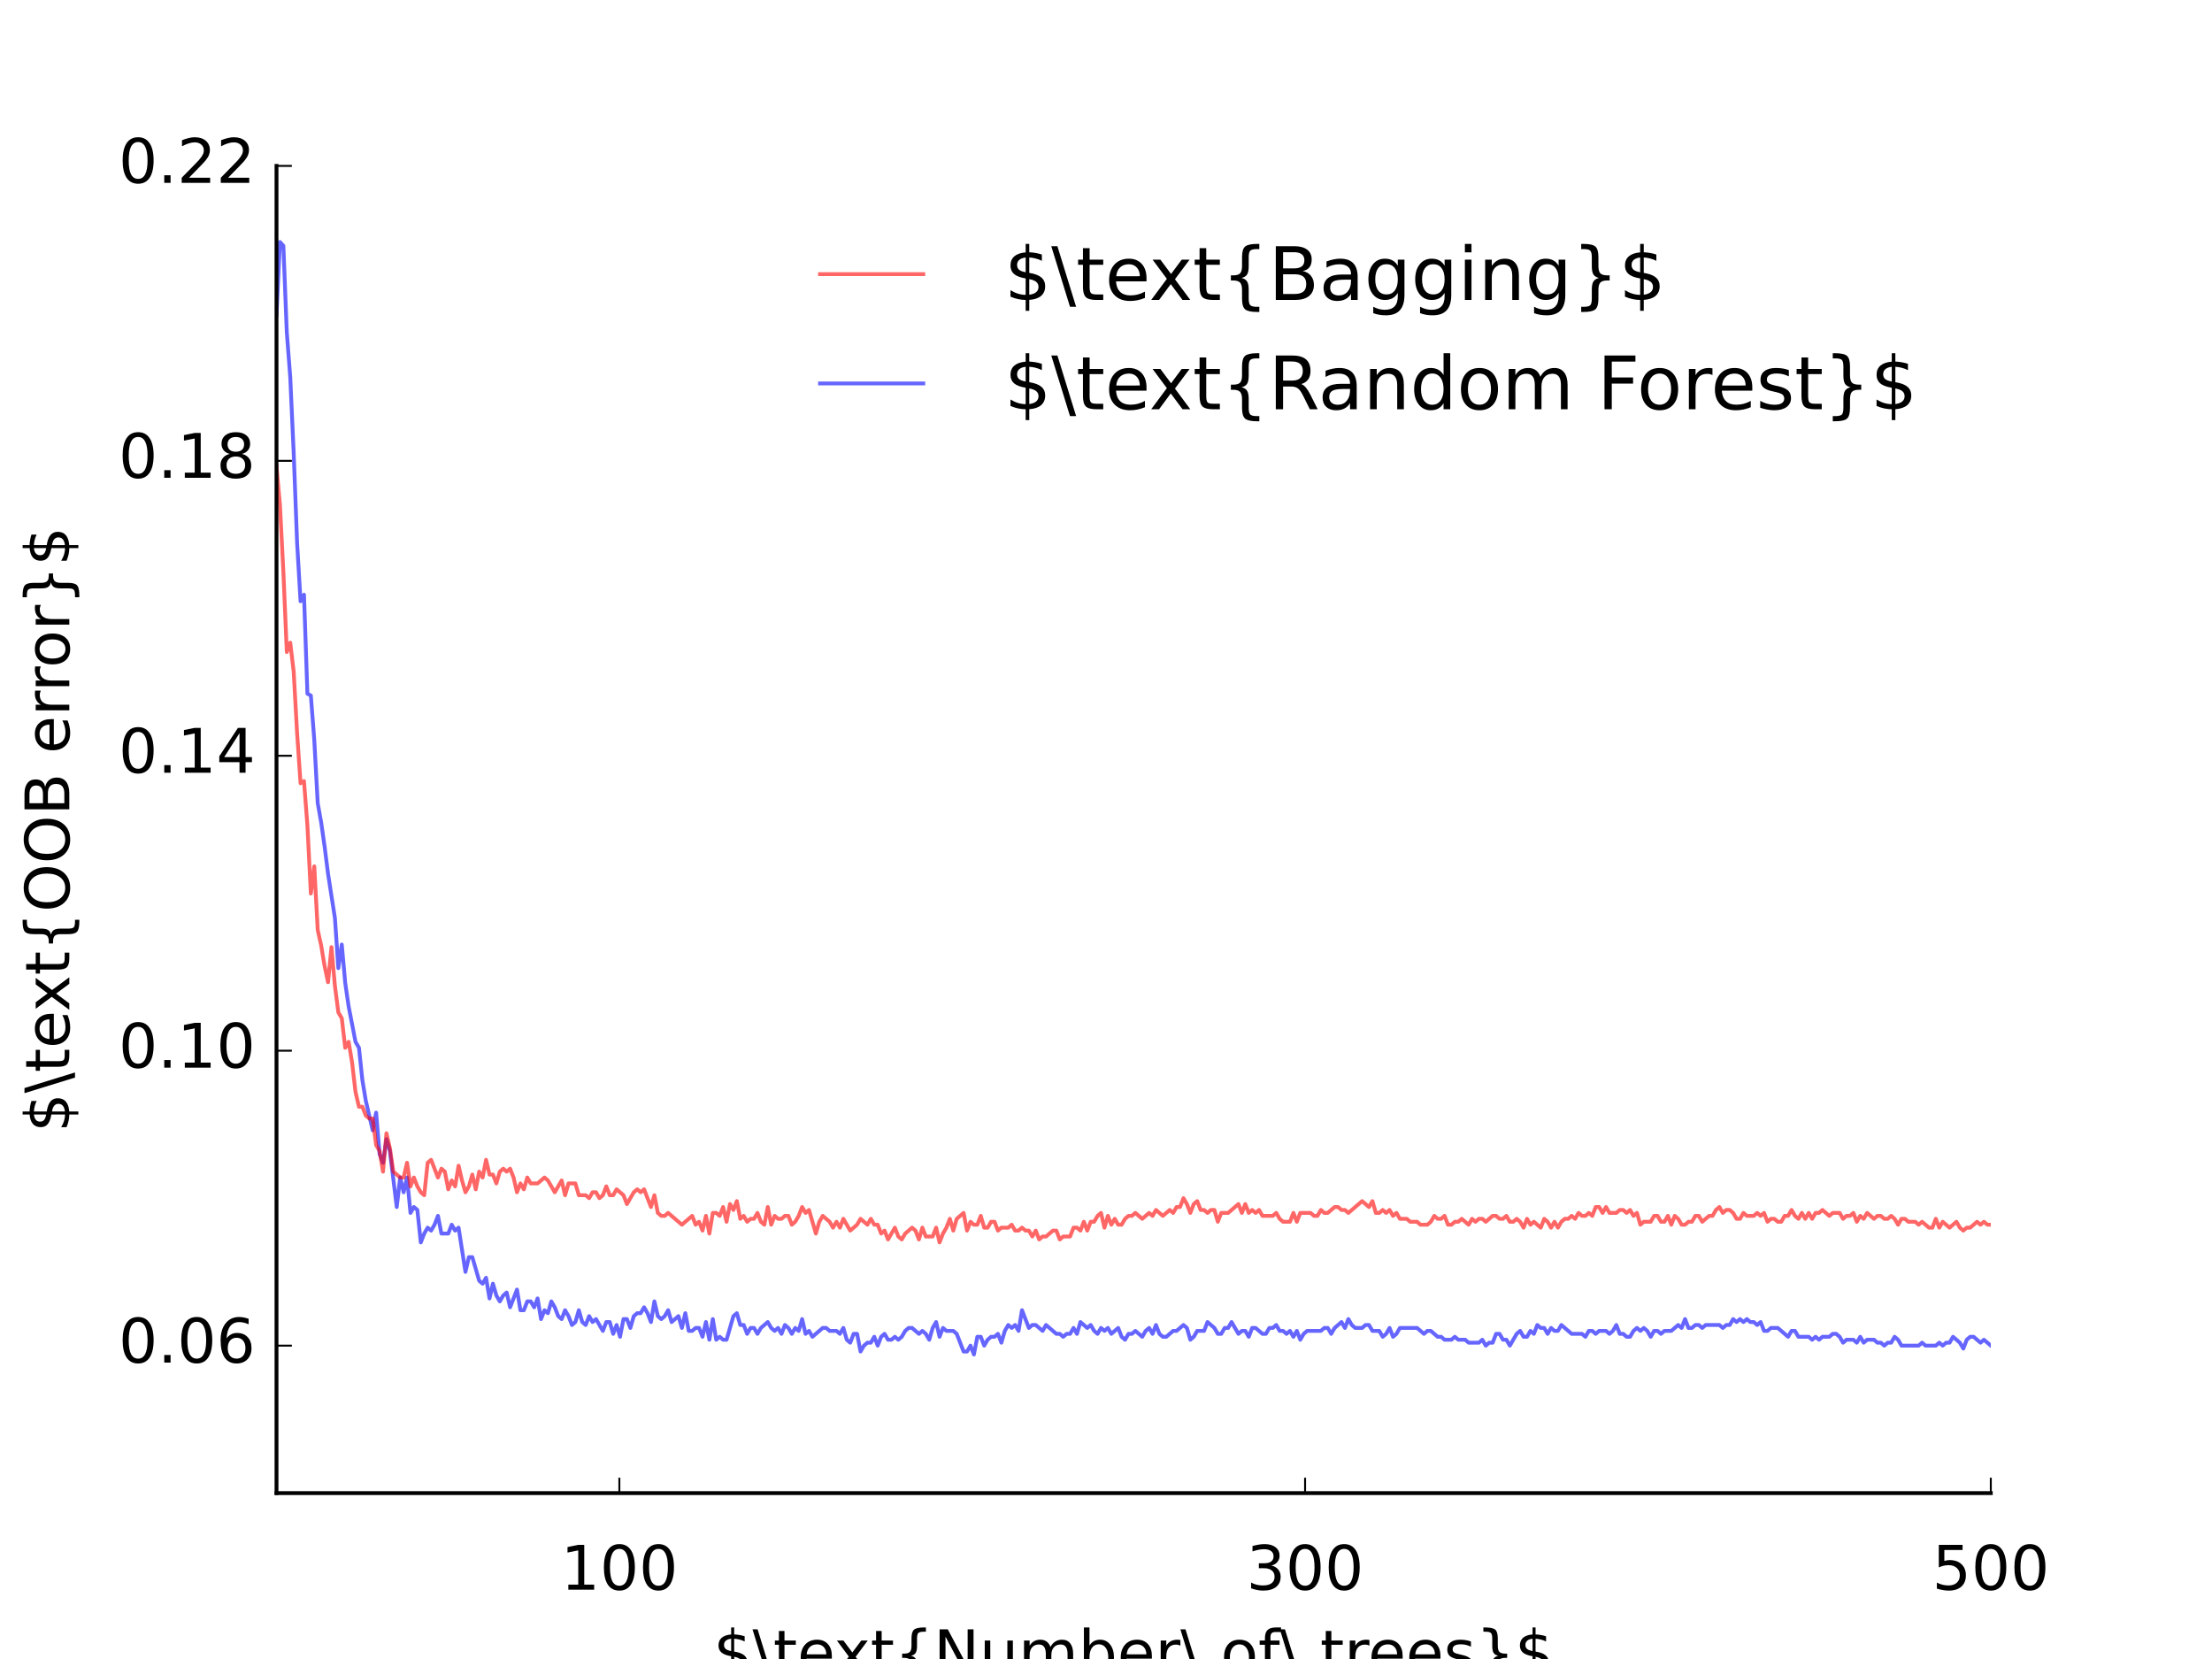
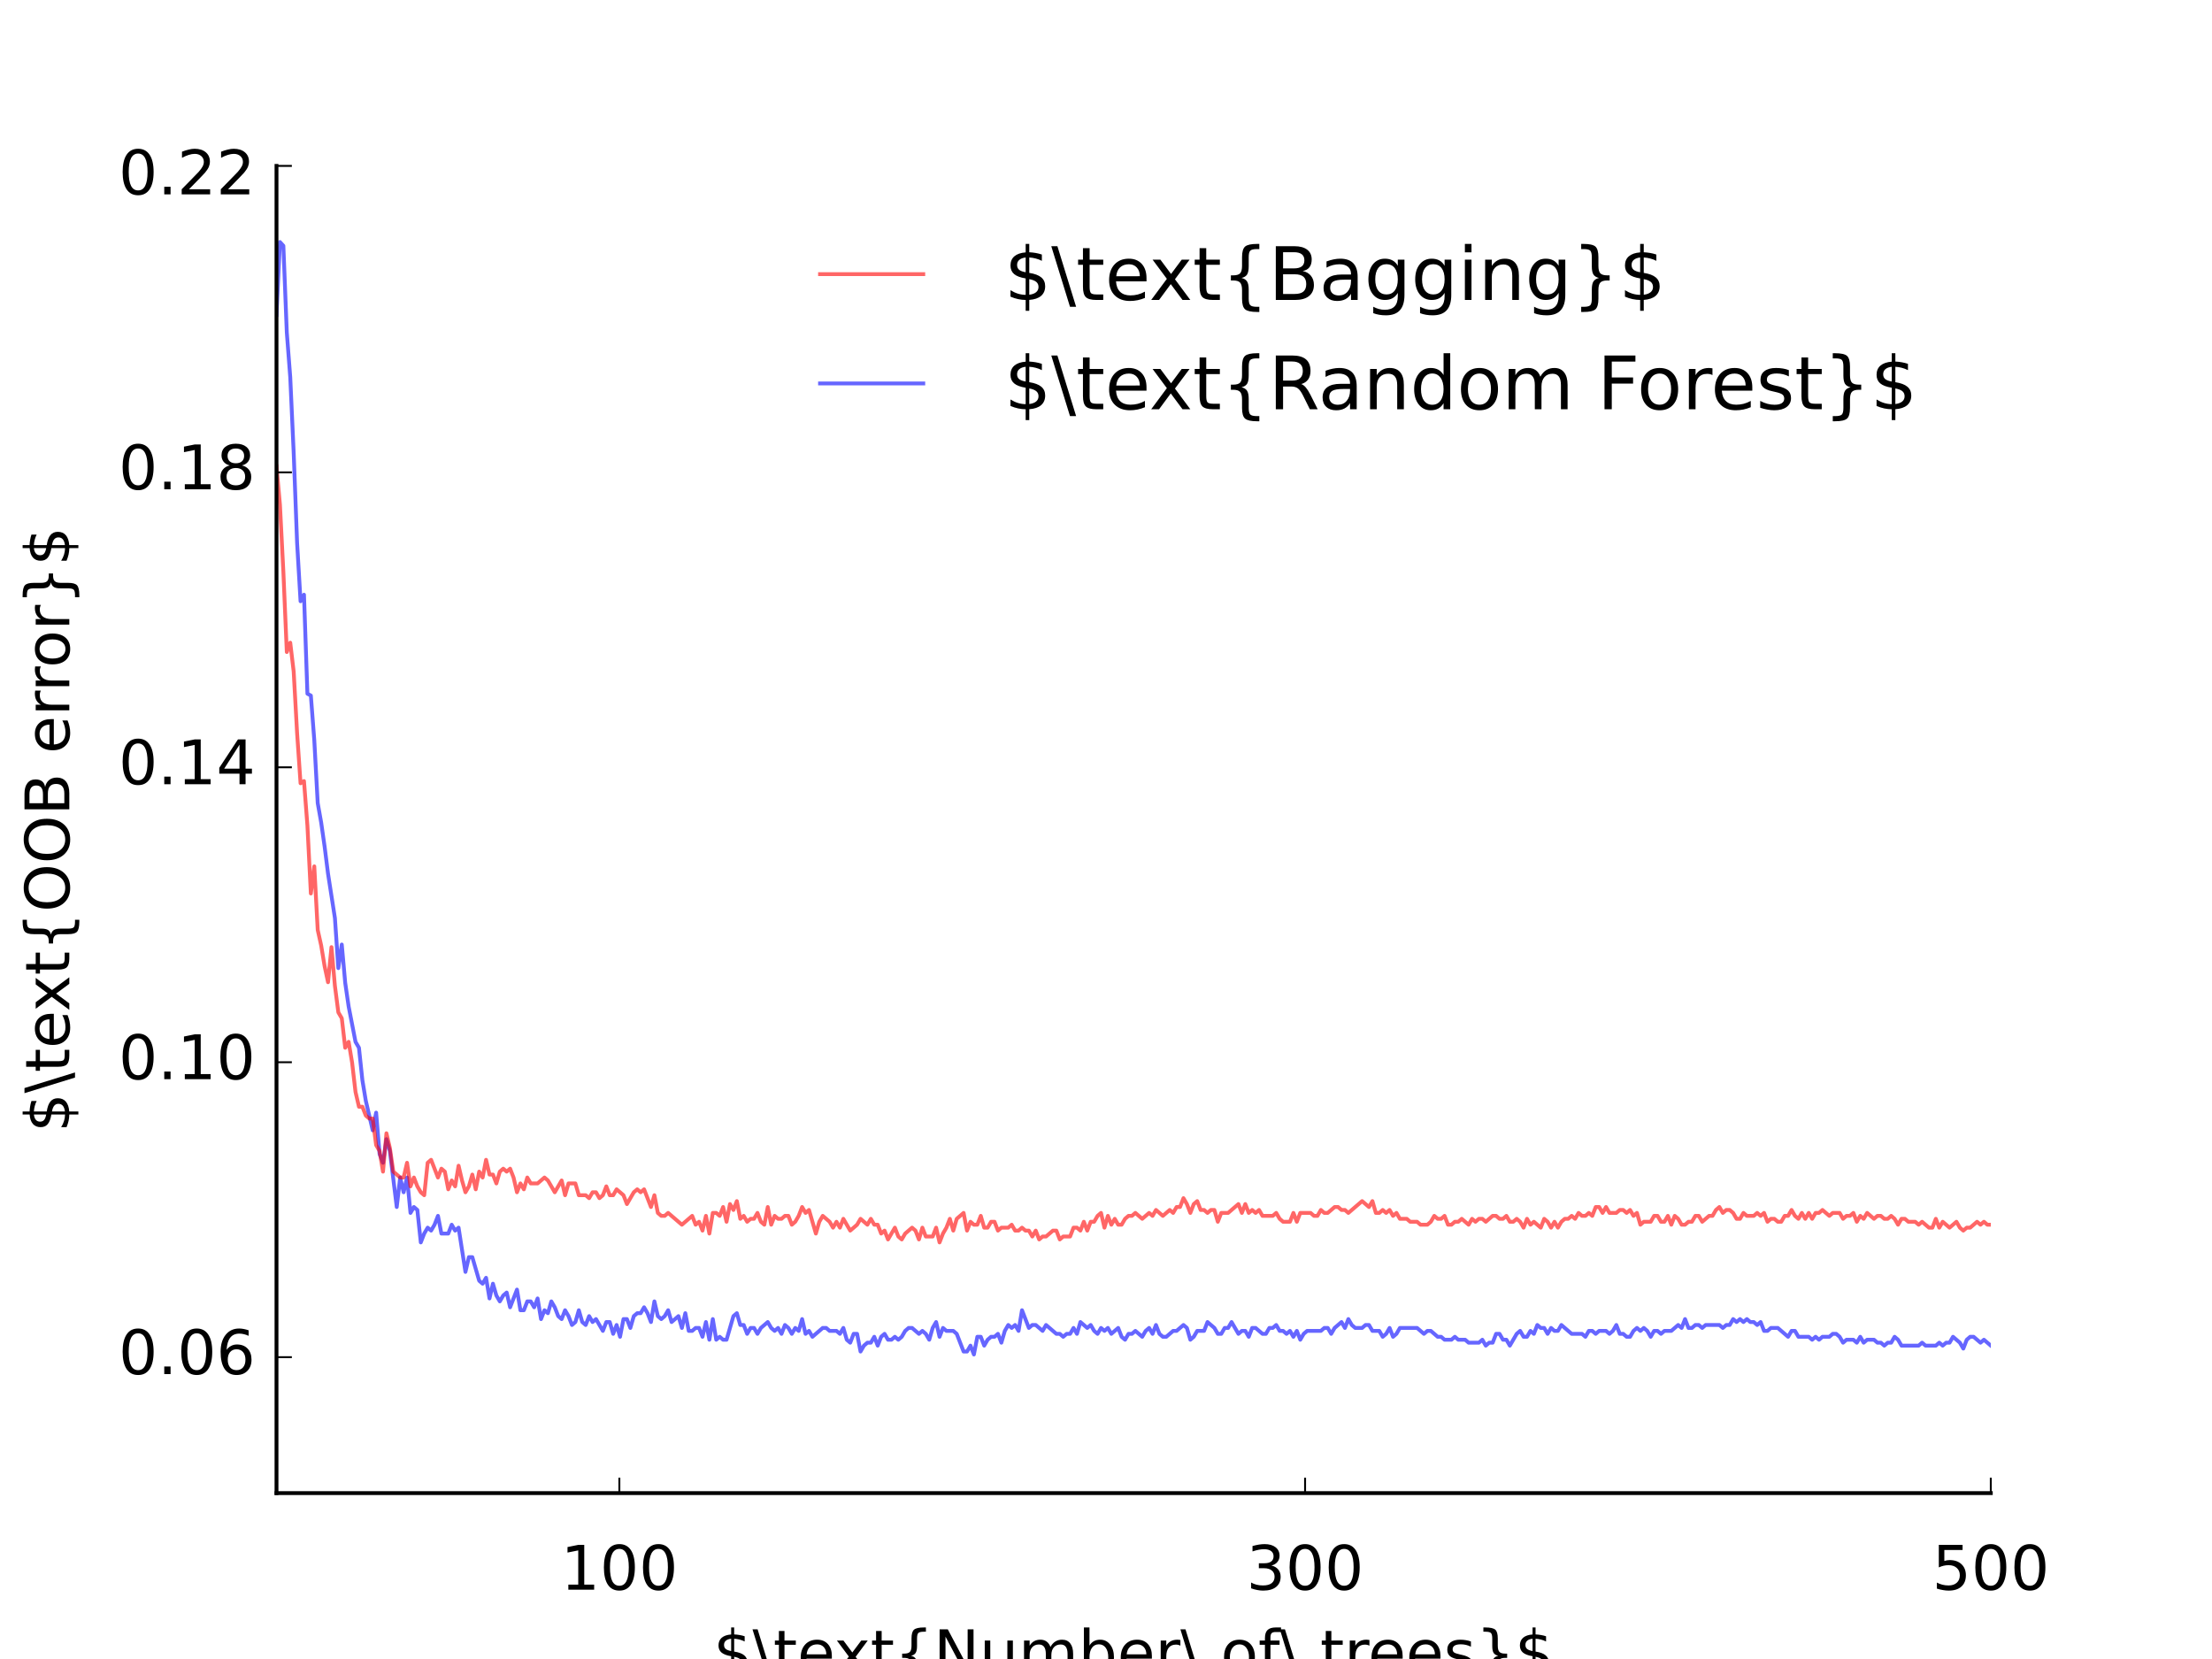
<svg xmlns="http://www.w3.org/2000/svg" height="432pt" version="1.1" viewBox="0 0 576 432" width="576pt" id="svg204">
  <defs id="defs4">
    <style type="text/css" id="style2">
*{stroke-linecap:butt;stroke-linejoin:round;stroke-miterlimit:100000;}
  </style>
  </defs>
  <g id="figure_1">
    <g id="patch_1">
      <path d="M 0 432  L 576 432  L 576 0  L 0 0  z " style="fill:#ffffff;" id="path6" />
    </g>
    <g id="axes_1">
      <g id="patch_2">
        <path d="M 72 388.8  L 518.4 388.8  L 518.4 43.2  L 72 43.2  z " style="fill:#ffffff;" id="path9" />
      </g>
      <g id="line2d_1">
        <path clip-path="url(#pb2434df2c7)" d="M 72 82.015  L 72.895 63.019  L 73.789 64.004  L 74.684 86.58  L 75.578 98.214  L 76.473 117.858  L 77.368 141.444  L 78.262 156.562  L 79.157 154.862  L 80.051 180.636  L 80.946 181.127  L 81.84 192.75  L 82.735 209.138  L 83.63 214.162  L 84.524 220.412  L 85.419 227.52  L 87.208 239.04  L 88.103 252.096  L 88.997 245.952  L 89.892 255.936  L 90.786 262.08  L 92.576 271.296  L 93.47 272.832  L 94.365 281.28  L 95.259 286.656  L 97.048 294.336  L 97.943 289.728  L 98.838 300.48  L 99.732 302.784  L 100.627 296.64  L 101.521 299.712  L 103.311 314.304  L 104.205 306.624  L 105.1 310.464  L 105.994 306.624  L 106.889 315.84  L 107.784 314.304  L 108.678 315.072  L 109.573 323.52  L 110.467 321.216  L 111.362 319.68  L 112.257 320.448  L 113.151 318.912  L 114.046 316.608  L 114.94 321.216  L 116.729 321.216  L 117.624 318.912  L 118.519 320.448  L 119.413 319.68  L 121.202 331.2  L 122.097 327.36  L 122.992 327.36  L 124.781 333.504  L 125.675 334.272  L 126.57 332.736  L 127.465 338.112  L 128.359 334.272  L 129.254 337.344  L 130.148 338.88  L 131.043 337.344  L 131.937 336.576  L 132.832 340.416  L 134.621 335.808  L 135.516 341.184  L 136.41 341.184  L 137.305 338.88  L 138.2 338.88  L 139.094 340.416  L 139.989 338.112  L 140.883 343.488  L 141.778 341.184  L 142.673 341.952  L 143.567 338.88  L 144.462 340.416  L 145.356 342.72  L 146.251 343.488  L 147.145 341.184  L 148.04 342.72  L 148.935 345.024  L 149.829 344.256  L 150.724 341.184  L 151.618 344.256  L 152.513 345.024  L 153.408 342.72  L 154.302 344.256  L 155.197 343.488  L 156.986 346.56  L 157.881 344.256  L 158.775 344.256  L 159.67 347.328  L 160.564 345.024  L 161.459 348.096  L 162.354 343.488  L 163.248 343.488  L 164.143 345.792  L 165.037 342.72  L 165.932 341.952  L 166.826 341.952  L 167.721 340.416  L 168.616 341.952  L 169.51 344.256  L 170.405 338.88  L 171.299 342.72  L 172.194 343.488  L 173.089 342.72  L 173.983 341.184  L 174.878 344.256  L 176.667 342.72  L 177.562 345.792  L 178.456 341.952  L 179.351 346.56  L 180.245 346.56  L 181.14 345.792  L 182.034 345.792  L 182.929 348.096  L 183.824 344.256  L 184.718 348.864  L 185.613 343.488  L 186.507 348.864  L 187.402 348.096  L 188.297 348.864  L 189.191 348.864  L 190.98 342.72  L 191.875 341.952  L 192.77 345.024  L 193.664 345.024  L 194.559 347.328  L 195.453 345.792  L 196.348 345.792  L 197.242 347.328  L 198.137 345.792  L 199.926 344.256  L 200.821 345.792  L 201.715 346.56  L 202.61 345.792  L 203.505 347.328  L 204.399 345.024  L 205.294 345.792  L 206.188 347.328  L 207.083 345.792  L 207.978 346.56  L 208.872 343.488  L 209.767 347.328  L 210.661 346.56  L 211.556 348.096  L 214.24 345.792  L 215.134 345.792  L 216.029 346.56  L 217.818 346.56  L 218.713 347.328  L 219.607 345.792  L 220.502 348.864  L 221.396 349.632  L 222.291 347.328  L 223.186 347.328  L 224.08 351.936  L 224.975 350.4  L 225.869 349.632  L 226.764 349.632  L 227.659 348.096  L 228.553 350.4  L 229.448 348.096  L 230.342 347.328  L 231.237 348.864  L 232.131 348.864  L 233.026 348.096  L 233.921 348.864  L 234.815 348.096  L 235.71 346.56  L 236.604 345.792  L 237.499 345.792  L 239.288 347.328  L 240.183 346.56  L 241.077 347.328  L 241.972 348.864  L 242.867 345.792  L 243.761 344.256  L 244.656 348.096  L 245.55 345.792  L 246.445 346.56  L 248.234 346.56  L 249.129 347.328  L 250.918 351.936  L 251.812 351.936  L 252.707 350.4  L 253.602 352.704  L 254.496 348.096  L 255.391 348.096  L 256.285 350.4  L 257.18 348.864  L 258.075 348.096  L 258.969 348.096  L 259.864 347.328  L 260.758 349.632  L 261.653 346.56  L 262.547 345.024  L 263.442 345.792  L 264.337 345.024  L 265.231 346.56  L 266.126 341.184  L 267.915 345.792  L 268.81 345.024  L 269.704 345.024  L 271.493 346.56  L 272.388 345.024  L 275.072 347.328  L 275.966 347.328  L 276.861 348.096  L 277.756 347.328  L 278.65 347.328  L 279.545 345.792  L 280.439 347.328  L 281.334 344.256  L 283.123 345.792  L 284.018 345.024  L 284.912 346.56  L 285.807 347.328  L 286.701 345.792  L 287.596 346.56  L 288.491 345.792  L 289.385 347.328  L 291.174 345.792  L 292.069 348.096  L 292.964 348.864  L 293.858 347.328  L 294.753 347.328  L 295.647 346.56  L 297.436 348.096  L 298.331 346.56  L 299.226 345.792  L 300.12 347.328  L 301.015 345.024  L 301.909 347.328  L 302.804 348.096  L 303.699 348.096  L 305.488 346.56  L 306.382 346.56  L 308.172 345.024  L 309.066 345.792  L 309.961 348.864  L 310.855 348.096  L 311.75 346.56  L 313.539 346.56  L 314.434 344.256  L 316.223 345.792  L 317.117 347.328  L 318.012 347.328  L 318.907 345.792  L 319.801 345.792  L 320.696 344.256  L 322.485 347.328  L 323.38 346.56  L 324.274 346.56  L 325.169 348.096  L 326.063 345.792  L 326.958 345.792  L 328.747 347.328  L 329.642 347.328  L 330.536 345.792  L 331.431 345.792  L 332.325 345.024  L 333.22 346.56  L 334.115 346.56  L 335.009 347.328  L 335.904 346.56  L 336.798 348.096  L 337.693 346.56  L 338.588 348.864  L 339.482 347.328  L 340.377 346.56  L 343.955 346.56  L 344.85 345.792  L 345.744 345.792  L 346.639 347.328  L 347.533 345.792  L 349.323 344.256  L 350.217 345.792  L 351.112 343.488  L 352.006 345.024  L 352.901 345.792  L 354.69 345.792  L 355.585 345.024  L 356.479 345.024  L 357.374 346.56  L 359.163 346.56  L 360.058 348.096  L 360.952 347.328  L 361.847 345.792  L 362.741 348.096  L 363.636 347.328  L 364.531 345.792  L 369.004 345.792  L 370.793 347.328  L 371.687 346.56  L 372.582 346.56  L 374.371 348.096  L 375.266 348.096  L 376.16 348.864  L 377.949 348.864  L 378.844 348.096  L 379.739 348.864  L 381.528 348.864  L 382.422 349.632  L 385.106 349.632  L 386.001 348.864  L 386.895 350.4  L 387.79 349.632  L 388.685 349.632  L 389.579 347.328  L 390.474 347.328  L 391.368 348.864  L 392.263 348.864  L 393.158 350.4  L 394.947 347.328  L 395.841 346.56  L 396.736 348.096  L 397.63 348.096  L 398.525 346.56  L 399.42 347.328  L 400.314 345.024  L 401.209 345.792  L 402.103 345.792  L 402.998 347.328  L 403.893 345.792  L 404.787 346.56  L 405.682 346.56  L 406.576 345.024  L 409.26 347.328  L 411.944 347.328  L 412.838 348.096  L 413.733 346.56  L 414.628 346.56  L 415.522 347.328  L 416.417 346.56  L 418.206 346.56  L 419.101 347.328  L 419.995 346.56  L 420.89 345.024  L 421.784 347.328  L 422.679 347.328  L 423.574 348.096  L 424.468 348.096  L 425.363 346.56  L 426.257 345.792  L 427.152 346.56  L 428.046 345.792  L 428.941 346.56  L 429.836 348.096  L 430.73 346.56  L 431.625 346.56  L 432.519 347.328  L 433.414 346.56  L 435.203 346.56  L 436.992 345.024  L 437.887 345.792  L 438.782 343.488  L 439.676 345.792  L 440.571 345.792  L 441.465 345.024  L 442.36 345.024  L 443.255 345.792  L 444.149 345.024  L 447.727 345.024  L 448.622 345.792  L 449.517 345.024  L 450.411 345.024  L 451.306 343.488  L 452.2 344.256  L 453.095 343.488  L 453.99 344.256  L 454.884 343.488  L 455.779 344.256  L 456.673 344.256  L 457.568 345.024  L 458.463 344.256  L 459.357 346.56  L 460.252 346.56  L 461.146 345.792  L 462.935 345.792  L 465.619 348.096  L 466.514 346.56  L 467.408 346.56  L 468.303 348.096  L 470.987 348.096  L 471.881 348.864  L 472.776 348.096  L 473.671 348.864  L 474.565 348.096  L 476.354 348.096  L 477.249 347.328  L 478.143 347.328  L 479.038 348.096  L 479.933 349.632  L 480.827 348.864  L 482.616 348.864  L 483.511 349.632  L 484.406 348.096  L 485.3 349.632  L 486.195 348.864  L 487.984 348.864  L 488.879 349.632  L 489.773 349.632  L 490.668 350.4  L 491.562 349.632  L 492.457 349.632  L 493.352 348.096  L 494.246 348.864  L 495.141 350.4  L 499.614 350.4  L 500.508 349.632  L 501.403 350.4  L 504.087 350.4  L 504.981 349.632  L 505.876 350.4  L 506.77 349.632  L 507.665 349.632  L 508.56 348.096  L 510.349 349.632  L 511.243 351.168  L 512.138 348.864  L 513.032 348.096  L 513.927 348.096  L 515.716 349.632  L 516.611 348.864  L 518.4 350.4  L 518.4 350.4  " style="fill:none;opacity:0.6;stroke:#0000ff;stroke-linecap:square;" id="path12" />
      </g>
      <g id="line2d_2">
        <path clip-path="url(#pb2434df2c7)" d="M 72 121.41  L 72.895 131.406  L 73.789 148.91  L 74.684 169.786  L 75.578 167.356  L 76.473 174.867  L 77.368 190.97  L 78.262 203.961  L 79.157 203.39  L 80.051 214.996  L 80.946 232.662  L 81.84 225.6  L 82.735 242.165  L 83.63 246.193  L 84.524 251.582  L 85.419 255.768  L 86.313 246.632  L 87.208 256.704  L 88.103 263.616  L 88.997 265.152  L 89.892 272.832  L 90.786 271.296  L 91.681 276.672  L 92.576 284.352  L 93.47 288.192  L 94.365 288.192  L 95.259 290.496  L 96.154 291.264  L 97.048 291.264  L 97.943 298.176  L 98.838 299.712  L 99.732 305.088  L 100.627 295.104  L 101.521 298.944  L 102.416 305.088  L 104.205 306.624  L 105.1 306.624  L 105.994 302.784  L 106.889 308.928  L 107.784 306.624  L 108.678 308.928  L 109.573 310.464  L 110.467 311.232  L 111.362 302.784  L 112.257 302.016  L 114.046 306.624  L 114.94 304.32  L 115.835 305.088  L 116.729 309.696  L 117.624 307.392  L 118.519 308.928  L 119.413 303.552  L 120.308 307.392  L 121.202 310.464  L 122.097 308.928  L 122.992 305.856  L 123.886 309.696  L 124.781 305.088  L 125.675 306.624  L 126.57 302.016  L 127.465 305.856  L 128.359 305.856  L 129.254 308.16  L 130.148 305.088  L 131.043 304.32  L 131.937 305.088  L 132.832 304.32  L 133.727 306.624  L 134.621 310.464  L 135.516 308.16  L 136.41 309.696  L 137.305 306.624  L 138.2 308.16  L 139.989 308.16  L 141.778 306.624  L 142.673 307.392  L 144.462 310.464  L 146.251 307.392  L 147.145 311.232  L 148.04 308.16  L 149.829 308.16  L 150.724 311.232  L 152.513 311.232  L 153.408 312  L 154.302 310.464  L 155.197 310.464  L 156.091 312  L 156.986 311.232  L 157.881 308.928  L 158.775 311.232  L 159.67 311.232  L 160.564 309.696  L 162.354 311.232  L 163.248 313.536  L 165.037 310.464  L 165.932 309.696  L 166.826 310.464  L 167.721 309.696  L 169.51 314.304  L 170.405 311.232  L 171.299 315.84  L 172.194 316.608  L 173.089 316.608  L 173.983 315.84  L 177.562 318.912  L 180.245 316.608  L 181.14 318.912  L 182.034 318.144  L 182.929 320.448  L 183.824 316.608  L 184.718 321.216  L 185.613 315.84  L 186.507 315.84  L 187.402 316.608  L 188.297 314.304  L 189.191 318.144  L 190.086 313.536  L 190.98 315.072  L 191.875 312.768  L 192.77 317.376  L 193.664 316.608  L 194.559 318.144  L 195.453 317.376  L 196.348 317.376  L 197.242 315.84  L 198.137 318.144  L 199.032 318.912  L 199.926 314.304  L 200.821 318.912  L 201.715 316.608  L 202.61 317.376  L 203.505 317.376  L 204.399 316.608  L 205.294 316.608  L 206.188 318.912  L 207.083 318.144  L 207.978 316.608  L 208.872 314.304  L 209.767 315.84  L 210.661 315.072  L 212.451 321.216  L 213.345 318.144  L 214.24 316.608  L 216.029 318.144  L 216.923 319.68  L 217.818 318.144  L 218.713 319.68  L 219.607 317.376  L 221.396 320.448  L 223.186 318.912  L 224.08 317.376  L 225.869 318.912  L 226.764 317.376  L 227.659 318.912  L 228.553 318.912  L 229.448 321.216  L 230.342 320.448  L 231.237 322.752  L 233.026 319.68  L 233.921 321.984  L 234.815 322.752  L 235.71 321.216  L 237.499 319.68  L 238.394 320.448  L 239.288 322.752  L 240.183 319.68  L 241.077 321.984  L 242.867 321.984  L 243.761 319.68  L 244.656 323.52  L 245.55 321.216  L 246.445 319.68  L 247.339 317.376  L 248.234 320.448  L 249.129 317.376  L 250.918 315.84  L 251.812 320.448  L 252.707 318.144  L 253.602 318.912  L 254.496 318.912  L 255.391 316.608  L 256.285 319.68  L 257.18 319.68  L 258.075 318.144  L 258.969 318.144  L 259.864 320.448  L 260.758 319.68  L 262.547 319.68  L 263.442 318.912  L 264.337 320.448  L 265.231 320.448  L 266.126 319.68  L 267.02 320.448  L 267.915 320.448  L 268.81 321.984  L 269.704 320.448  L 270.599 322.752  L 271.493 321.984  L 272.388 321.984  L 274.177 320.448  L 275.072 320.448  L 275.966 322.752  L 276.861 321.984  L 278.65 321.984  L 279.545 319.68  L 280.439 319.68  L 281.334 320.448  L 282.228 318.144  L 283.123 320.448  L 284.018 318.144  L 284.912 318.144  L 285.807 316.608  L 286.701 315.84  L 287.596 319.68  L 288.491 316.608  L 289.385 318.912  L 290.28 317.376  L 291.174 318.912  L 292.069 318.912  L 292.964 317.376  L 293.858 316.608  L 294.753 316.608  L 295.647 315.84  L 297.436 317.376  L 299.226 315.84  L 300.12 316.608  L 301.015 315.072  L 302.804 316.608  L 304.593 315.072  L 305.488 315.84  L 306.382 314.304  L 307.277 314.304  L 308.172 312  L 309.066 313.536  L 309.961 315.84  L 310.855 313.536  L 311.75 312.768  L 312.644 315.072  L 313.539 315.072  L 314.434 315.84  L 315.328 315.072  L 316.223 315.072  L 317.117 318.144  L 318.012 315.84  L 319.801 315.84  L 322.485 313.536  L 323.38 315.84  L 324.274 313.536  L 325.169 315.84  L 326.063 315.072  L 326.958 315.84  L 327.853 315.072  L 328.747 316.608  L 331.431 316.608  L 332.325 315.84  L 333.22 317.376  L 334.115 318.144  L 335.904 318.144  L 336.798 315.84  L 337.693 318.144  L 338.588 315.84  L 341.271 315.84  L 342.166 316.608  L 343.061 316.608  L 343.955 315.072  L 344.85 315.84  L 345.744 315.84  L 347.533 314.304  L 348.428 314.304  L 349.323 315.072  L 350.217 315.072  L 351.112 315.84  L 354.69 312.768  L 356.479 314.304  L 357.374 312.768  L 358.269 315.84  L 359.163 315.84  L 360.058 315.072  L 360.952 315.84  L 361.847 315.072  L 362.741 316.608  L 363.636 315.84  L 364.531 317.376  L 366.32 317.376  L 367.214 318.144  L 369.004 318.144  L 369.898 318.912  L 371.687 318.912  L 372.582 318.144  L 373.477 316.608  L 374.371 317.376  L 375.266 317.376  L 376.16 316.608  L 377.055 318.912  L 377.949 318.912  L 378.844 318.144  L 379.739 318.144  L 380.633 317.376  L 382.422 318.912  L 383.317 317.376  L 384.212 318.144  L 385.106 317.376  L 386.001 317.376  L 386.895 318.144  L 388.685 316.608  L 389.579 316.608  L 390.474 317.376  L 391.368 317.376  L 392.263 316.608  L 393.158 318.144  L 394.052 318.144  L 394.947 317.376  L 395.841 318.144  L 396.736 319.68  L 397.63 317.376  L 398.525 318.912  L 399.42 318.144  L 401.209 319.68  L 402.103 317.376  L 402.998 318.144  L 403.893 319.68  L 404.787 318.144  L 405.682 319.68  L 406.576 318.144  L 407.471 317.376  L 408.366 317.376  L 409.26 316.608  L 410.155 317.376  L 411.049 315.84  L 411.944 316.608  L 412.838 316.608  L 413.733 315.84  L 414.628 316.608  L 415.522 314.304  L 416.417 314.304  L 417.311 315.84  L 418.206 314.304  L 419.101 315.84  L 420.89 315.84  L 421.784 315.072  L 422.679 315.072  L 423.574 315.84  L 424.468 315.072  L 425.363 316.608  L 426.257 315.84  L 427.152 318.912  L 428.046 318.144  L 429.836 318.144  L 430.73 316.608  L 431.625 316.608  L 432.519 318.144  L 433.414 318.144  L 434.309 316.608  L 435.203 318.912  L 436.098 316.608  L 436.992 317.376  L 437.887 318.912  L 438.782 318.912  L 439.676 318.144  L 440.571 318.144  L 441.465 316.608  L 442.36 316.608  L 443.255 318.144  L 445.044 316.608  L 445.938 316.608  L 446.833 315.072  L 447.727 314.304  L 448.622 315.84  L 449.517 315.072  L 450.411 315.072  L 451.306 315.84  L 452.2 317.376  L 453.095 317.376  L 453.99 315.84  L 454.884 316.608  L 456.673 316.608  L 457.568 315.84  L 458.463 316.608  L 459.357 315.84  L 460.252 318.144  L 461.146 317.376  L 462.041 317.376  L 462.935 318.144  L 463.83 318.144  L 464.725 316.608  L 465.619 316.608  L 466.514 315.072  L 467.408 316.608  L 468.303 317.376  L 469.198 315.84  L 470.092 317.376  L 470.987 315.84  L 471.881 317.376  L 472.776 315.84  L 473.671 315.84  L 474.565 315.072  L 476.354 316.608  L 477.249 315.84  L 479.038 315.84  L 479.933 317.376  L 480.827 316.608  L 481.722 316.608  L 482.616 315.84  L 483.511 318.144  L 484.406 316.608  L 485.3 317.376  L 486.195 315.84  L 487.984 317.376  L 488.879 316.608  L 489.773 316.608  L 490.668 317.376  L 491.562 317.376  L 492.457 316.608  L 493.352 317.376  L 494.246 318.912  L 495.141 317.376  L 496.035 317.376  L 496.93 318.144  L 498.719 318.144  L 499.614 318.912  L 500.508 318.144  L 502.297 319.68  L 503.192 319.68  L 504.087 317.376  L 504.981 319.68  L 505.876 318.144  L 507.665 319.68  L 509.454 318.144  L 510.349 319.68  L 511.243 320.448  L 512.138 319.68  L 513.032 319.68  L 514.822 318.144  L 515.716 318.912  L 516.611 318.144  L 517.505 318.912  L 518.4 318.912  L 518.4 318.912  " style="fill:none;opacity:0.6;stroke:#ff0000;stroke-linecap:square;" id="path15" />
      </g>
      <g id="patch_3">
        <path d="M 72 388.8  L 518.4 388.8  " style="fill:none;stroke:#000000;stroke-linecap:square;stroke-linejoin:miter;" id="path18" />
      </g>
      <g id="patch_4">
        <path d="M 72 388.8  L 72 43.2  " style="fill:none;stroke:#000000;stroke-linecap:square;stroke-linejoin:miter;" id="path21" />
      </g>
      <g id="matplotlib.axis_1">
        <g id="xtick_2">
          <g id="line2d_4">
            <g id="g38">
              <path style="stroke:#000000;stroke-width:0.5;stroke-linecap:butt;stroke-linejoin:round;stroke-miterlimit:100000" id="use36" d="m 161.28,388.8 v -4" />
            </g>
          </g>
          <g id="text_2" transform="translate(0,9)" style="stroke-linecap:butt;stroke-linejoin:round;stroke-miterlimit:100000">
            <text style="font-style:normal;font-weight:400;font-size:16px;font-family:'Bitstream Vera Sans';text-anchor:middle;stroke-linecap:butt;stroke-linejoin:round;stroke-miterlimit:100000" x="161.28" y="404.957" id="text41">100</text>
          </g>
        </g>
        <g id="xtick_4">
          <g id="line2d_6">
            <g id="g56">
              <path style="stroke:#000000;stroke-width:0.5;stroke-linecap:butt;stroke-linejoin:round;stroke-miterlimit:100000" id="use54" d="m 339.84,388.8 v -4" />
            </g>
          </g>
          <g id="text_4" transform="translate(0,9)" style="stroke-linecap:butt;stroke-linejoin:round;stroke-miterlimit:100000">
            <text style="font-style:normal;font-weight:400;font-size:16px;font-family:'Bitstream Vera Sans';text-anchor:middle;stroke-linecap:butt;stroke-linejoin:round;stroke-miterlimit:100000" x="339.84" y="404.957" id="text59">300</text>
          </g>
        </g>
        <g id="xtick_6">
          <g id="line2d_8">
            <g id="g74">
              <path style="stroke:#000000;stroke-width:0.5;stroke-linecap:butt;stroke-linejoin:round;stroke-miterlimit:100000" id="use72" d="m 518.4,388.8 v -4" />
            </g>
          </g>
          <g id="text_6" transform="translate(0,9)" style="stroke-linecap:butt;stroke-linejoin:round;stroke-miterlimit:100000">
            <text style="font-style:normal;font-weight:400;font-size:16px;font-family:'Bitstream Vera Sans';text-anchor:middle;stroke-linecap:butt;stroke-linejoin:round;stroke-miterlimit:100000" x="518.4" y="404.957" id="text77">500</text>
          </g>
        </g>
        <g id="text_7" transform="translate(0,10.5)" style="stroke-linecap:butt;stroke-linejoin:round;stroke-miterlimit:100000">
          <text style="font-style:normal;font-weight:400;font-size:16px;font-family:'Bitstream Vera Sans';text-anchor:middle;stroke-linecap:butt;stroke-linejoin:round;stroke-miterlimit:100000" x="295.2" y="425.442" id="text81">$\text{Number\ of\ trees}$</text>
        </g>
      </g>
      <g id="matplotlib.axis_2">
-         <g id="ytick_2">
-           <g id="line2d_10">
-             <g id="g99">
+         <g id="ytick_2" transform="translate(0,3)" style="stroke-linecap:butt;stroke-linejoin:round;stroke-miterlimit:100000">
+           <g id="line2d_10" style="stroke-linecap:butt;stroke-linejoin:round;stroke-miterlimit:100000">
+             <g id="g99" style="stroke-linecap:butt;stroke-linejoin:round;stroke-miterlimit:100000">
              <path style="stroke:#000000;stroke-width:0.5;stroke-linecap:butt;stroke-linejoin:round;stroke-miterlimit:100000" id="use97" d="m 72,350.4 h 4" />
            </g>
          </g>
          <g id="text_9" transform="translate(-1.5)" style="stroke-linecap:butt;stroke-linejoin:round;stroke-miterlimit:100000">
            <text style="font-style:normal;font-weight:400;font-size:16px;font-family:'Bitstream Vera Sans';text-anchor:end;stroke-linecap:butt;stroke-linejoin:round;stroke-miterlimit:100000" x="68" y="354.815" id="text102">0.06</text>
          </g>
        </g>
-         <g id="ytick_4">
-           <g id="line2d_12">
-             <g id="g117">
+         <g id="ytick_4" transform="translate(0,3)" style="stroke-linecap:butt;stroke-linejoin:round;stroke-miterlimit:100000">
+           <g id="line2d_12" style="stroke-linecap:butt;stroke-linejoin:round;stroke-miterlimit:100000">
+             <g id="g117" style="stroke-linecap:butt;stroke-linejoin:round;stroke-miterlimit:100000">
              <path style="stroke:#000000;stroke-width:0.5;stroke-linecap:butt;stroke-linejoin:round;stroke-miterlimit:100000" id="use115" d="m 72,273.6 h 4" />
            </g>
          </g>
          <g id="text_11" transform="translate(-1.5)" style="stroke-linecap:butt;stroke-linejoin:round;stroke-miterlimit:100000">
            <text style="font-style:normal;font-weight:400;font-size:16px;font-family:'Bitstream Vera Sans';text-anchor:end;stroke-linecap:butt;stroke-linejoin:round;stroke-miterlimit:100000" x="68" y="278.015" id="text120">0.10</text>
          </g>
        </g>
-         <g id="ytick_6">
-           <g id="line2d_14">
-             <g id="g135">
+         <g id="ytick_6" transform="translate(0,3)" style="stroke-linecap:butt;stroke-linejoin:round;stroke-miterlimit:100000">
+           <g id="line2d_14" style="stroke-linecap:butt;stroke-linejoin:round;stroke-miterlimit:100000">
+             <g id="g135" style="stroke-linecap:butt;stroke-linejoin:round;stroke-miterlimit:100000">
              <path style="stroke:#000000;stroke-width:0.5;stroke-linecap:butt;stroke-linejoin:round;stroke-miterlimit:100000" id="use133" d="m 72,196.8 h 4" />
            </g>
          </g>
          <g id="text_13" transform="translate(-1.5)" style="stroke-linecap:butt;stroke-linejoin:round;stroke-miterlimit:100000">
            <text style="font-style:normal;font-weight:400;font-size:16px;font-family:'Bitstream Vera Sans';text-anchor:end;stroke-linecap:butt;stroke-linejoin:round;stroke-miterlimit:100000" x="68" y="201.215" id="text138">0.14</text>
          </g>
        </g>
-         <g id="ytick_8">
-           <g id="line2d_16">
-             <g id="g153">
+         <g id="ytick_8" transform="translate(0,3)" style="stroke-linecap:butt;stroke-linejoin:round;stroke-miterlimit:100000">
+           <g id="line2d_16" style="stroke-linecap:butt;stroke-linejoin:round;stroke-miterlimit:100000">
+             <g id="g153" style="stroke-linecap:butt;stroke-linejoin:round;stroke-miterlimit:100000">
              <path style="stroke:#000000;stroke-width:0.5;stroke-linecap:butt;stroke-linejoin:round;stroke-miterlimit:100000" id="use151" d="m 72,120 h 4" />
            </g>
          </g>
          <g id="text_15" transform="translate(-1.5)" style="stroke-linecap:butt;stroke-linejoin:round;stroke-miterlimit:100000">
            <text style="font-style:normal;font-weight:400;font-size:16px;font-family:'Bitstream Vera Sans';text-anchor:end;stroke-linecap:butt;stroke-linejoin:round;stroke-miterlimit:100000" x="68" y="124.415" id="text156">0.18</text>
          </g>
        </g>
-         <g id="ytick_10">
-           <g id="line2d_18">
-             <g id="g171">
+         <g id="ytick_10" transform="translate(0,3)" style="stroke-linecap:butt;stroke-linejoin:round;stroke-miterlimit:100000">
+           <g id="line2d_18" style="stroke-linecap:butt;stroke-linejoin:round;stroke-miterlimit:100000" transform="translate(0,-3)">
+             <g id="g171" style="stroke-linecap:butt;stroke-linejoin:round;stroke-miterlimit:100000">
              <path style="stroke:#000000;stroke-width:0.5;stroke-linecap:butt;stroke-linejoin:round;stroke-miterlimit:100000" id="use169" d="m 72,43.2 h 4" />
            </g>
          </g>
          <g id="text_17" transform="translate(-1.5)" style="stroke-linecap:butt;stroke-linejoin:round;stroke-miterlimit:100000">
            <text style="font-style:normal;font-weight:400;font-size:16px;font-family:'Bitstream Vera Sans';text-anchor:end;stroke-linecap:butt;stroke-linejoin:round;stroke-miterlimit:100000" x="68" y="47.615" id="text174">0.22</text>
          </g>
        </g>
        <g id="text_18" transform="translate(-6)" style="stroke-linecap:butt;stroke-linejoin:round;stroke-miterlimit:100000">
          <text style="font-style:normal;font-weight:400;font-size:16px;font-family:'Bitstream Vera Sans';text-anchor:middle;stroke-linecap:butt;stroke-linejoin:round;stroke-miterlimit:100000" transform="rotate(-90,24.0475,216)" x="24.048" y="216" id="text178">$\text{OOB error}$</text>
        </g>
      </g>
      <g id="legend_1">
        <g id="line2d_19" transform="translate(0,31.5)" style="stroke-linecap:butt;stroke-linejoin:round;stroke-miterlimit:100000">
          <path d="m 213.537,68.349 h 26.88" style="opacity:0.6;fill:none;stroke:#0000ff;stroke-linecap:square;stroke-linejoin:round;stroke-miterlimit:100000" id="path182" />
        </g>
        <g id="line2d_20" />
        <g id="text_19" transform="translate(0,-6)" style="stroke-linecap:butt;stroke-linejoin:round;stroke-miterlimit:100000">
          <text style="font-style:normal;font-weight:400;font-size:19.2px;font-family:'Bitstream Vera Sans';text-anchor:start;stroke-linecap:butt;stroke-linejoin:round;stroke-miterlimit:100000" x="261.537" y="112.569" id="text186">$\text{Random Forest}$</text>
        </g>
        <g id="line2d_21" transform="translate(0,-16.5)" style="stroke-linecap:butt;stroke-linejoin:round;stroke-miterlimit:100000">
          <path d="m 213.537,87.891 h 26.88" style="opacity:0.6;fill:none;stroke:#ff0000;stroke-linecap:square;stroke-linejoin:round;stroke-miterlimit:100000" id="path189" />
        </g>
        <g id="line2d_22" />
        <g id="text_20" transform="translate(0,-16.5)" style="stroke-linecap:butt;stroke-linejoin:round;stroke-miterlimit:100000">
          <text style="font-style:normal;font-weight:400;font-size:19.2px;font-family:'Bitstream Vera Sans';text-anchor:start;stroke-linecap:butt;stroke-linejoin:round;stroke-miterlimit:100000" x="261.537" y="94.611" id="text193">$\text{Bagging}$</text>
        </g>
      </g>
    </g>
  </g>
  <defs id="defs202">
    <clipPath id="pb2434df2c7">
      <rect height="345.6" width="446.4" x="72.0" y="43.2" id="rect199" />
    </clipPath>
  </defs>
</svg>
